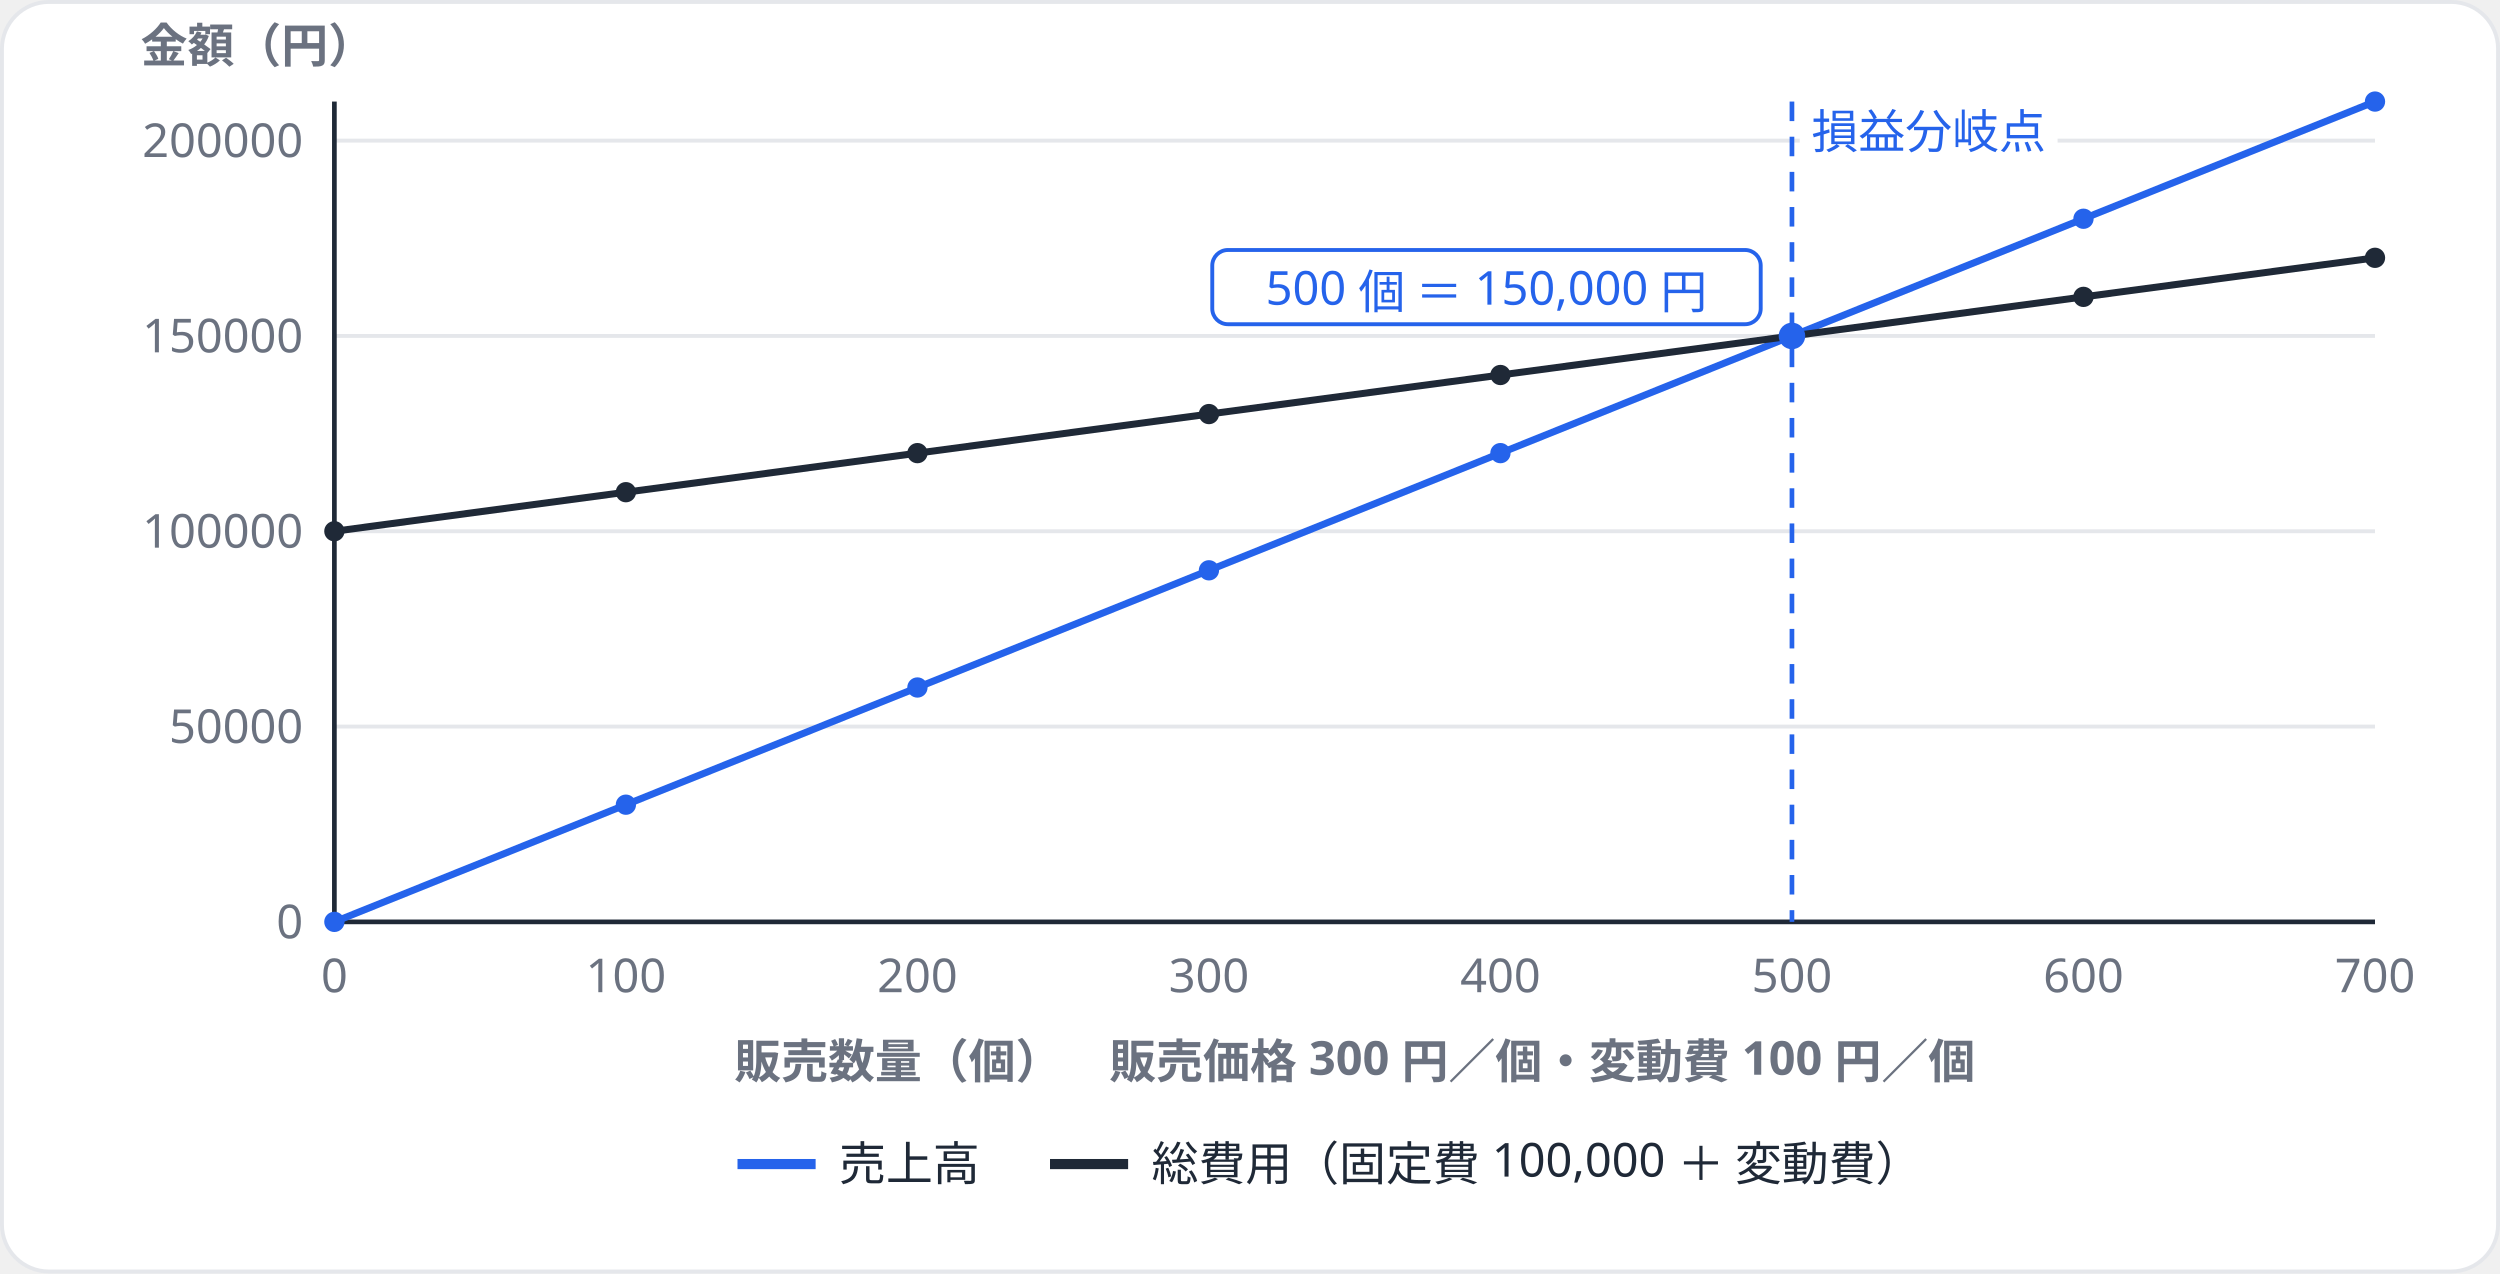
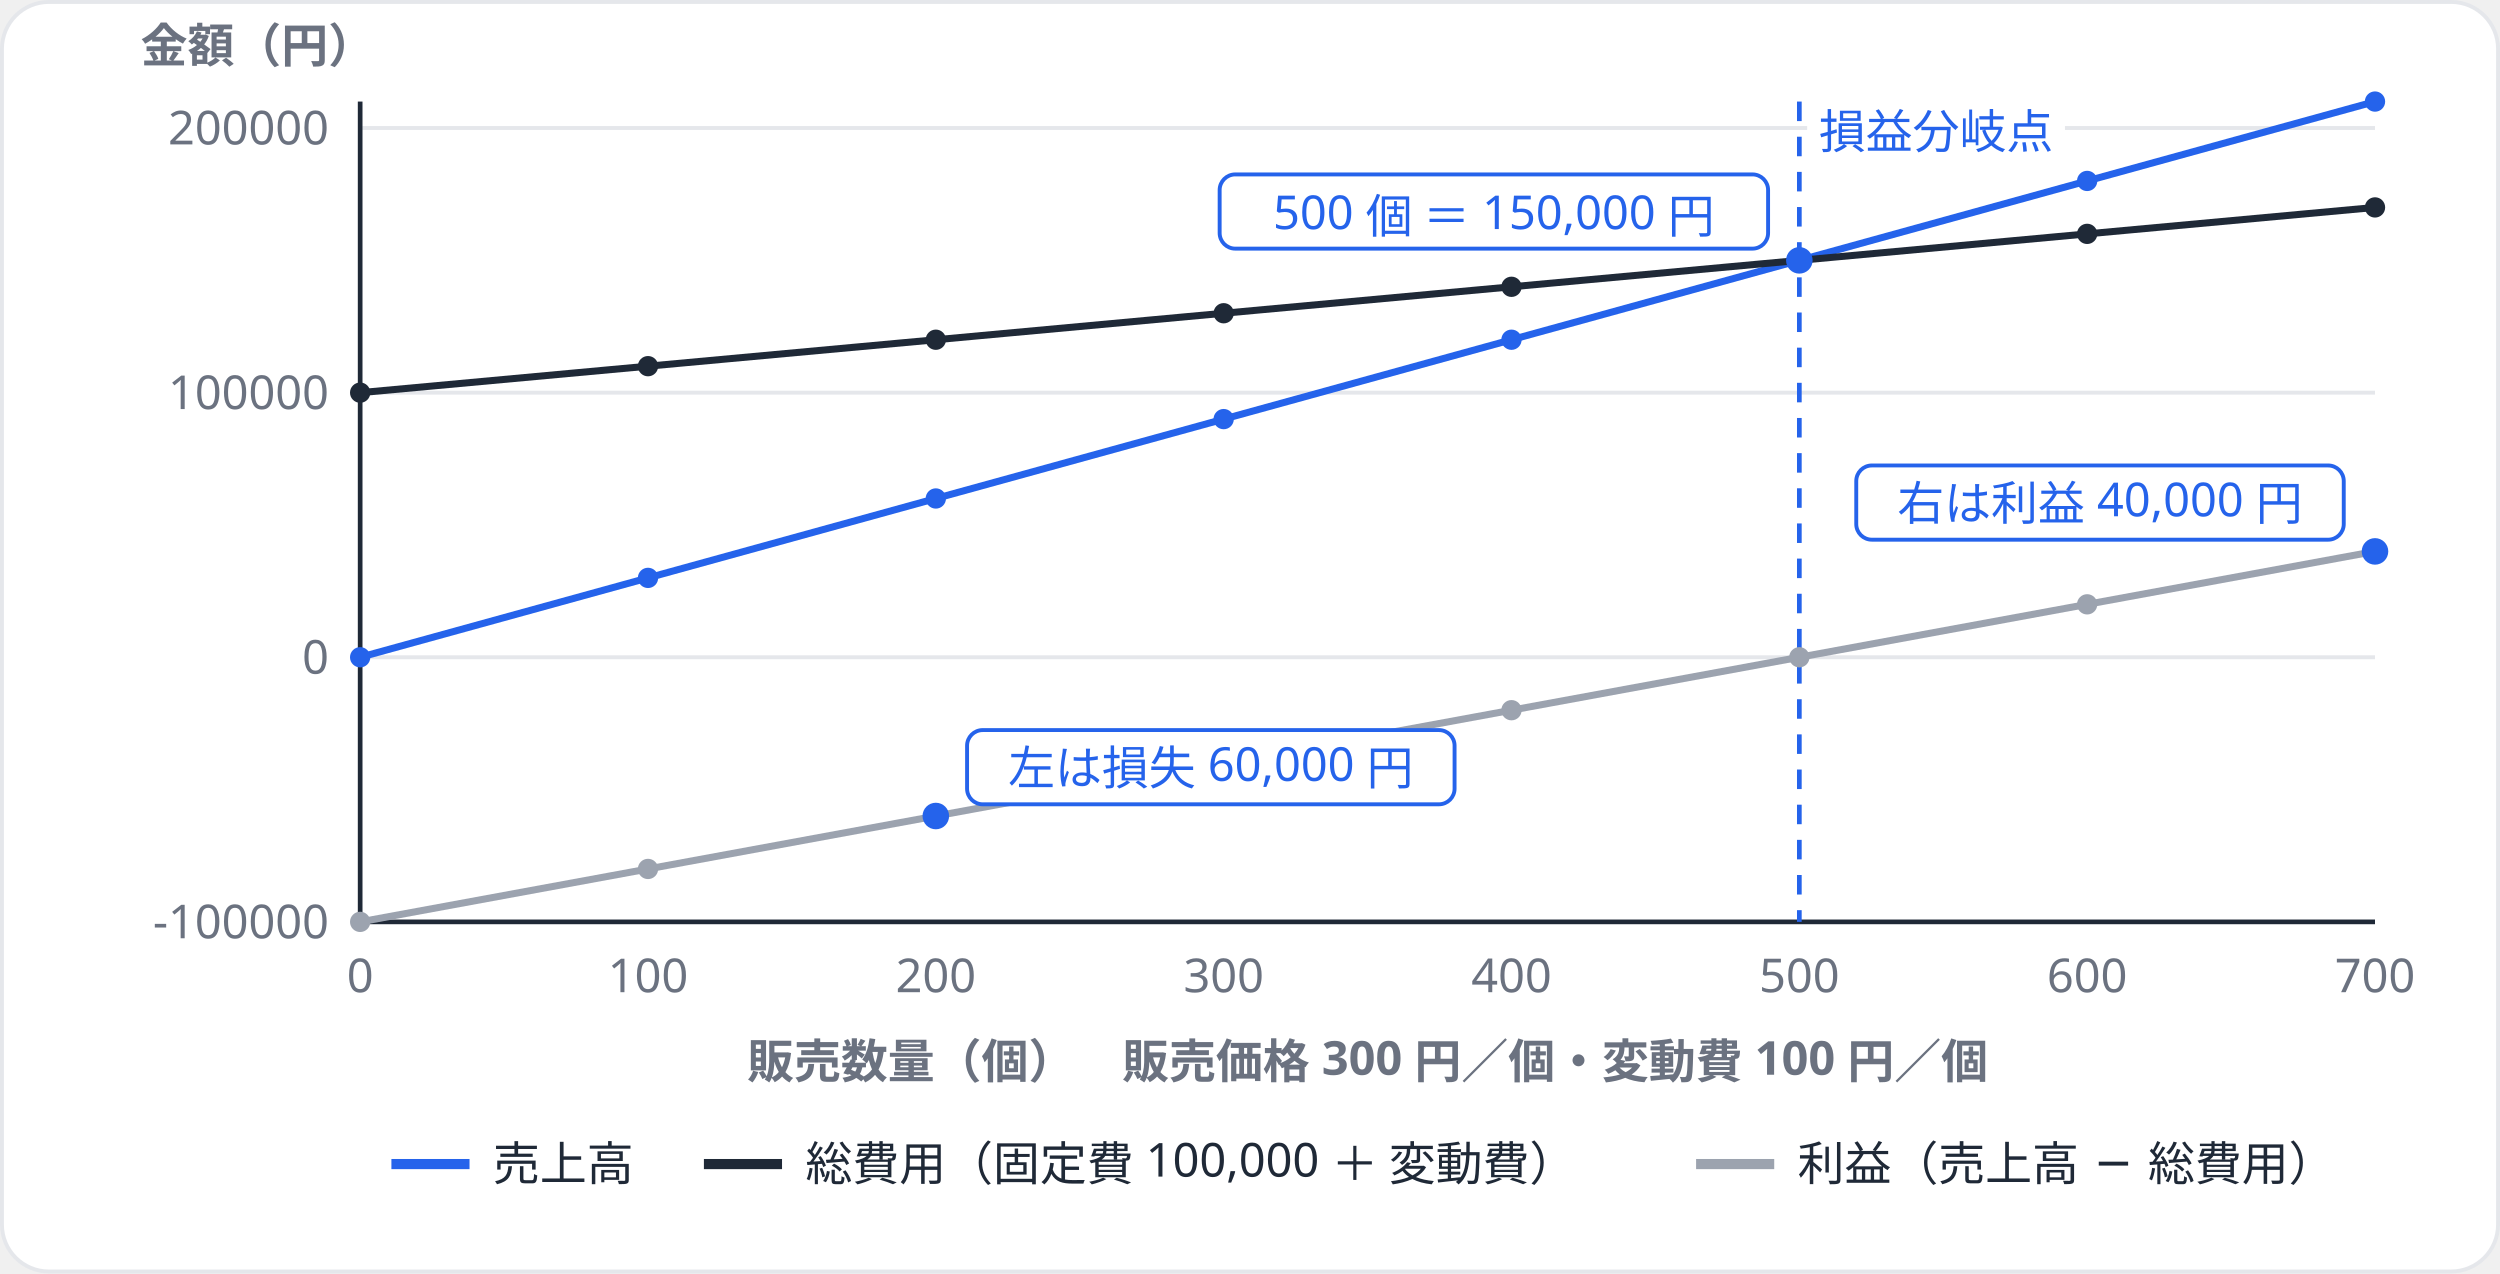
<svg xmlns="http://www.w3.org/2000/svg" width="640" height="326" viewBox="0 0 640 326">
  <rect x="0.5" y="0.5" width="639" height="325" rx="12" fill="#ffffff" stroke="#e5e7eb" stroke-width="1" />
  <g transform="translate(20 20)">
-     <line x1="65.6" y1="216" x2="588" y2="216" stroke="#e5e7eb" stroke-width="1" />
-     <text x="57.6" y="220.2" font-family="Hiragino Sans, Hiragino Kaku Gothic ProN, Noto Sans JP, Yu Gothic, Meiryo, sans-serif" font-size="12" fill="#6b7280" text-anchor="end">0</text>
-     <line x1="65.6" y1="166" x2="588" y2="166" stroke="#e5e7eb" stroke-width="1" />
-     <text x="57.6" y="170.2" font-family="Hiragino Sans, Hiragino Kaku Gothic ProN, Noto Sans JP, Yu Gothic, Meiryo, sans-serif" font-size="12" fill="#6b7280" text-anchor="end">50000</text>
-     <line x1="65.6" y1="116" x2="588" y2="116" stroke="#e5e7eb" stroke-width="1" />
-     <text x="57.6" y="120.2" font-family="Hiragino Sans, Hiragino Kaku Gothic ProN, Noto Sans JP, Yu Gothic, Meiryo, sans-serif" font-size="12" fill="#6b7280" text-anchor="end">100000</text>
-     <line x1="65.6" y1="66" x2="588" y2="66" stroke="#e5e7eb" stroke-width="1" />
-     <text x="57.6" y="70.2" font-family="Hiragino Sans, Hiragino Kaku Gothic ProN, Noto Sans JP, Yu Gothic, Meiryo, sans-serif" font-size="12" fill="#6b7280" text-anchor="end">150000</text>
-     <line x1="65.6" y1="16" x2="588" y2="16" stroke="#e5e7eb" stroke-width="1" />
-     <text x="57.6" y="20.2" font-family="Hiragino Sans, Hiragino Kaku Gothic ProN, Noto Sans JP, Yu Gothic, Meiryo, sans-serif" font-size="12" fill="#6b7280" text-anchor="end">200000</text>
-     <line x1="65.6" y1="6" x2="65.6" y2="216" stroke="#1f2937" stroke-width="1.2" />
-     <line x1="65.6" y1="216" x2="588" y2="216" stroke="#1f2937" stroke-width="1.2" />
-     <line x1="438.74" y1="6" x2="438.74" y2="216" stroke="#2563eb" stroke-width="1.2" stroke-dasharray="5 4" />
-     <rect x="440.74" y="5" width="66" height="17" rx="3" fill="#ffffff" />
-     <text x="443.74" y="18" font-family="Hiragino Sans, Hiragino Kaku Gothic ProN, Noto Sans JP, Yu Gothic, Meiryo, sans-serif" font-size="12" fill="#2563eb" text-anchor="start">損益分岐点</text>
-     <path d="M 65.6 216 L 140.23 186 L 214.86 156 L 289.49 126 L 364.11 96 L 438.74 66 L 513.37 36 L 588 6" fill="none" stroke="#2563eb" stroke-width="1.8" />
-     <circle cx="65.6" cy="216" r="2.6" fill="#2563eb" />
-     <circle cx="140.23" cy="186" r="2.6" fill="#2563eb" />
-     <circle cx="214.86" cy="156" r="2.6" fill="#2563eb" />
-     <circle cx="289.49" cy="126" r="2.6" fill="#2563eb" />
-     <circle cx="364.11" cy="96" r="2.6" fill="#2563eb" />
-     <circle cx="438.74" cy="66" r="2.6" fill="#2563eb" />
-     <circle cx="513.37" cy="36" r="2.6" fill="#2563eb" />
+     <line x1="72.2" y1="216" x2="588" y2="216" stroke="#e5e7eb" stroke-width="1" />
+     <text x="64.2" y="220.2" font-family="Hiragino Sans, Hiragino Kaku Gothic ProN, Noto Sans JP, Yu Gothic, Meiryo, sans-serif" font-size="12" fill="#6b7280" text-anchor="end">-100000</text>
+     <line x1="72.2" y1="148.26" x2="588" y2="148.26" stroke="#e5e7eb" stroke-width="1" />
+     <text x="64.2" y="152.46" font-family="Hiragino Sans, Hiragino Kaku Gothic ProN, Noto Sans JP, Yu Gothic, Meiryo, sans-serif" font-size="12" fill="#6b7280" text-anchor="end">0</text>
+     <line x1="72.2" y1="80.52" x2="588" y2="80.52" stroke="#e5e7eb" stroke-width="1" />
+     <text x="64.2" y="84.72" font-family="Hiragino Sans, Hiragino Kaku Gothic ProN, Noto Sans JP, Yu Gothic, Meiryo, sans-serif" font-size="12" fill="#6b7280" text-anchor="end">100000</text>
+     <line x1="72.2" y1="12.77" x2="588" y2="12.77" stroke="#e5e7eb" stroke-width="1" />
+     <text x="64.2" y="16.97" font-family="Hiragino Sans, Hiragino Kaku Gothic ProN, Noto Sans JP, Yu Gothic, Meiryo, sans-serif" font-size="12" fill="#6b7280" text-anchor="end">200000</text>
+     <line x1="72.2" y1="6" x2="72.2" y2="216" stroke="#1f2937" stroke-width="1.2" />
+     <line x1="72.2" y1="216" x2="588" y2="216" stroke="#1f2937" stroke-width="1.2" />
+     <line x1="440.63" y1="6" x2="440.63" y2="216" stroke="#2563eb" stroke-width="1.2" stroke-dasharray="5 4" />
+     <rect x="442.63" y="5" width="66" height="17" rx="3" fill="#ffffff" />
+     <text x="445.63" y="18" font-family="Hiragino Sans, Hiragino Kaku Gothic ProN, Noto Sans JP, Yu Gothic, Meiryo, sans-serif" font-size="12" fill="#2563eb" text-anchor="start">損益分岐点</text>
+     <path d="M 72.2 148.26 L 145.89 127.94 L 219.57 107.61 L 293.26 87.29 L 366.94 66.97 L 440.63 46.65 L 514.31 26.32 L 588 6" fill="none" stroke="#2563eb" stroke-width="1.8" />
+     <circle cx="72.2" cy="148.26" r="2.6" fill="#2563eb" />
+     <circle cx="145.89" cy="127.94" r="2.6" fill="#2563eb" />
+     <circle cx="219.57" cy="107.61" r="2.6" fill="#2563eb" />
+     <circle cx="293.26" cy="87.29" r="2.6" fill="#2563eb" />
+     <circle cx="366.94" cy="66.97" r="2.6" fill="#2563eb" />
+     <circle cx="440.63" cy="46.65" r="2.6" fill="#2563eb" />
+     <circle cx="514.31" cy="26.32" r="2.6" fill="#2563eb" />
    <circle cx="588" cy="6" r="2.6" fill="#2563eb" />
-     <path d="M 65.6 116 L 140.23 106 L 214.86 96 L 289.49 86 L 364.11 76 L 438.74 66 L 513.37 56 L 588 46" fill="none" stroke="#1f2937" stroke-width="1.8" />
-     <circle cx="65.6" cy="116" r="2.6" fill="#1f2937" />
-     <circle cx="140.23" cy="106" r="2.6" fill="#1f2937" />
-     <circle cx="214.86" cy="96" r="2.6" fill="#1f2937" />
-     <circle cx="289.49" cy="86" r="2.6" fill="#1f2937" />
-     <circle cx="364.11" cy="76" r="2.6" fill="#1f2937" />
-     <circle cx="438.74" cy="66" r="2.6" fill="#1f2937" />
-     <circle cx="513.37" cy="56" r="2.6" fill="#1f2937" />
-     <circle cx="588" cy="46" r="2.6" fill="#1f2937" />
-     <circle cx="438.74" cy="66" r="3.4" fill="#2563eb" />
-     <rect x="290.34" y="44" width="140.4" height="19" rx="4" fill="#ffffff" stroke="#2563eb" stroke-width="1" />
-     <text x="360.54" y="58" font-family="Hiragino Sans, Hiragino Kaku Gothic ProN, Noto Sans JP, Yu Gothic, Meiryo, sans-serif" font-size="12" fill="#2563eb" text-anchor="middle">500 個 ＝ 150,000 円</text>
-     <text x="65.6" y="234" font-family="Hiragino Sans, Hiragino Kaku Gothic ProN, Noto Sans JP, Yu Gothic, Meiryo, sans-serif" font-size="12" fill="#6b7280" text-anchor="middle">0</text>
-     <text x="140.23" y="234" font-family="Hiragino Sans, Hiragino Kaku Gothic ProN, Noto Sans JP, Yu Gothic, Meiryo, sans-serif" font-size="12" fill="#6b7280" text-anchor="middle">100</text>
-     <text x="214.86" y="234" font-family="Hiragino Sans, Hiragino Kaku Gothic ProN, Noto Sans JP, Yu Gothic, Meiryo, sans-serif" font-size="12" fill="#6b7280" text-anchor="middle">200</text>
-     <text x="289.49" y="234" font-family="Hiragino Sans, Hiragino Kaku Gothic ProN, Noto Sans JP, Yu Gothic, Meiryo, sans-serif" font-size="12" fill="#6b7280" text-anchor="middle">300</text>
-     <text x="364.11" y="234" font-family="Hiragino Sans, Hiragino Kaku Gothic ProN, Noto Sans JP, Yu Gothic, Meiryo, sans-serif" font-size="12" fill="#6b7280" text-anchor="middle">400</text>
-     <text x="438.74" y="234" font-family="Hiragino Sans, Hiragino Kaku Gothic ProN, Noto Sans JP, Yu Gothic, Meiryo, sans-serif" font-size="12" fill="#6b7280" text-anchor="middle">500</text>
-     <text x="513.37" y="234" font-family="Hiragino Sans, Hiragino Kaku Gothic ProN, Noto Sans JP, Yu Gothic, Meiryo, sans-serif" font-size="12" fill="#6b7280" text-anchor="middle">600</text>
+     <path d="M 72.2 80.52 L 145.89 73.74 L 219.57 66.97 L 293.26 60.19 L 366.94 53.42 L 440.63 46.65 L 514.31 39.87 L 588 33.1" fill="none" stroke="#1f2937" stroke-width="1.8" />
+     <circle cx="72.2" cy="80.52" r="2.6" fill="#1f2937" />
+     <circle cx="145.89" cy="73.74" r="2.6" fill="#1f2937" />
+     <circle cx="219.57" cy="66.97" r="2.6" fill="#1f2937" />
+     <circle cx="293.26" cy="60.19" r="2.6" fill="#1f2937" />
+     <circle cx="366.94" cy="53.42" r="2.6" fill="#1f2937" />
+     <circle cx="440.63" cy="46.65" r="2.6" fill="#1f2937" />
+     <circle cx="514.31" cy="39.87" r="2.6" fill="#1f2937" />
+     <circle cx="588" cy="33.1" r="2.6" fill="#1f2937" />
+     <path d="M 72.2 216 L 145.89 202.45 L 219.57 188.9 L 293.26 175.35 L 366.94 161.81 L 440.63 148.26 L 514.31 134.71 L 588 121.16" fill="none" stroke="#9ca3af" stroke-width="1.8" />
+     <circle cx="72.2" cy="216" r="2.6" fill="#9ca3af" />
+     <circle cx="145.89" cy="202.45" r="2.6" fill="#9ca3af" />
+     <circle cx="219.57" cy="188.9" r="2.6" fill="#9ca3af" />
+     <circle cx="293.26" cy="175.35" r="2.6" fill="#9ca3af" />
+     <circle cx="366.94" cy="161.81" r="2.6" fill="#9ca3af" />
+     <circle cx="440.63" cy="148.26" r="2.6" fill="#9ca3af" />
+     <circle cx="514.31" cy="134.71" r="2.6" fill="#9ca3af" />
+     <circle cx="588" cy="121.16" r="2.6" fill="#9ca3af" />
+     <circle cx="440.63" cy="46.65" r="3.4" fill="#2563eb" />
+     <rect x="292.23" y="24.65" width="140.4" height="19" rx="4" fill="#ffffff" stroke="#2563eb" stroke-width="1" />
+     <text x="362.43" y="38.65" font-family="Hiragino Sans, Hiragino Kaku Gothic ProN, Noto Sans JP, Yu Gothic, Meiryo, sans-serif" font-size="12" fill="#2563eb" text-anchor="middle">500 個 ＝ 150,000 円</text>
+     <circle cx="219.57" cy="188.9" r="3.4" fill="#2563eb" />
+     <rect x="227.57" y="166.9" width="124.8" height="19" rx="4" fill="#ffffff" stroke="#2563eb" stroke-width="1" />
+     <text x="289.97" y="180.9" font-family="Hiragino Sans, Hiragino Kaku Gothic ProN, Noto Sans JP, Yu Gothic, Meiryo, sans-serif" font-size="12" fill="#2563eb" text-anchor="middle">左は損失 60,000 円</text>
+     <circle cx="588" cy="121.16" r="3.4" fill="#2563eb" />
+     <rect x="455.2" y="99.16" width="124.8" height="19" rx="4" fill="#ffffff" stroke="#2563eb" stroke-width="1" />
+     <text x="517.6" y="113.16" font-family="Hiragino Sans, Hiragino Kaku Gothic ProN, Noto Sans JP, Yu Gothic, Meiryo, sans-serif" font-size="12" fill="#2563eb" text-anchor="middle">右は利益 40,000 円</text>
+     <text x="72.2" y="234" font-family="Hiragino Sans, Hiragino Kaku Gothic ProN, Noto Sans JP, Yu Gothic, Meiryo, sans-serif" font-size="12" fill="#6b7280" text-anchor="middle">0</text>
+     <text x="145.89" y="234" font-family="Hiragino Sans, Hiragino Kaku Gothic ProN, Noto Sans JP, Yu Gothic, Meiryo, sans-serif" font-size="12" fill="#6b7280" text-anchor="middle">100</text>
+     <text x="219.57" y="234" font-family="Hiragino Sans, Hiragino Kaku Gothic ProN, Noto Sans JP, Yu Gothic, Meiryo, sans-serif" font-size="12" fill="#6b7280" text-anchor="middle">200</text>
+     <text x="293.26" y="234" font-family="Hiragino Sans, Hiragino Kaku Gothic ProN, Noto Sans JP, Yu Gothic, Meiryo, sans-serif" font-size="12" fill="#6b7280" text-anchor="middle">300</text>
+     <text x="366.94" y="234" font-family="Hiragino Sans, Hiragino Kaku Gothic ProN, Noto Sans JP, Yu Gothic, Meiryo, sans-serif" font-size="12" fill="#6b7280" text-anchor="middle">400</text>
+     <text x="440.63" y="234" font-family="Hiragino Sans, Hiragino Kaku Gothic ProN, Noto Sans JP, Yu Gothic, Meiryo, sans-serif" font-size="12" fill="#6b7280" text-anchor="middle">500</text>
+     <text x="514.31" y="234" font-family="Hiragino Sans, Hiragino Kaku Gothic ProN, Noto Sans JP, Yu Gothic, Meiryo, sans-serif" font-size="12" fill="#6b7280" text-anchor="middle">600</text>
    <text x="588" y="234" font-family="Hiragino Sans, Hiragino Kaku Gothic ProN, Noto Sans JP, Yu Gothic, Meiryo, sans-serif" font-size="12" fill="#6b7280" text-anchor="middle">700</text>
-     <text x="326.8" y="256" font-family="Hiragino Sans, Hiragino Kaku Gothic ProN, Noto Sans JP, Yu Gothic, Meiryo, sans-serif" font-size="12" fill="#6b7280" text-anchor="middle" font-weight="600">販売数量（個）　販売価格 300 円／個・変動費 100 円／個</text>
+     <text x="330.1" y="256" font-family="Hiragino Sans, Hiragino Kaku Gothic ProN, Noto Sans JP, Yu Gothic, Meiryo, sans-serif" font-size="12" fill="#6b7280" text-anchor="middle" font-weight="600">販売数量（個）　販売価格 300 円／個・変動費 100 円／個</text>
    <text x="16" y="-4" font-family="Hiragino Sans, Hiragino Kaku Gothic ProN, Noto Sans JP, Yu Gothic, Meiryo, sans-serif" font-size="12" fill="#6b7280" text-anchor="start" font-weight="600">金額（円）</text>
-     <line x1="168.8" y1="278" x2="188.8" y2="278" stroke="#2563eb" stroke-width="2.6" />
-     <text x="194.8" y="282.2" font-family="Hiragino Sans, Hiragino Kaku Gothic ProN, Noto Sans JP, Yu Gothic, Meiryo, sans-serif" font-size="12" fill="#1f2937" text-anchor="start">売上高</text>
-     <line x1="248.8" y1="278" x2="268.8" y2="278" stroke="#1f2937" stroke-width="2.6" />
-     <text x="274.8" y="282.2" font-family="Hiragino Sans, Hiragino Kaku Gothic ProN, Noto Sans JP, Yu Gothic, Meiryo, sans-serif" font-size="12" fill="#1f2937" text-anchor="start">総費用（固定費 100,000 ＋ 変動費）</text>
+     <line x1="80.2" y1="278" x2="100.2" y2="278" stroke="#2563eb" stroke-width="2.6" />
+     <text x="106.2" y="282.2" font-family="Hiragino Sans, Hiragino Kaku Gothic ProN, Noto Sans JP, Yu Gothic, Meiryo, sans-serif" font-size="12" fill="#1f2937" text-anchor="start">売上高</text>
+     <line x1="160.2" y1="278" x2="180.2" y2="278" stroke="#1f2937" stroke-width="2.6" />
+     <text x="186.2" y="282.2" font-family="Hiragino Sans, Hiragino Kaku Gothic ProN, Noto Sans JP, Yu Gothic, Meiryo, sans-serif" font-size="12" fill="#1f2937" text-anchor="start">総費用（固定費 100,000 ＋ 変動費）</text>
+     <line x1="414.2" y1="278" x2="434.2" y2="278" stroke="#9ca3af" stroke-width="2.6" />
+     <text x="440.2" y="282.2" font-family="Hiragino Sans, Hiragino Kaku Gothic ProN, Noto Sans JP, Yu Gothic, Meiryo, sans-serif" font-size="12" fill="#1f2937" text-anchor="start">利益（売上高 − 総費用）</text>
  </g>
</svg>
